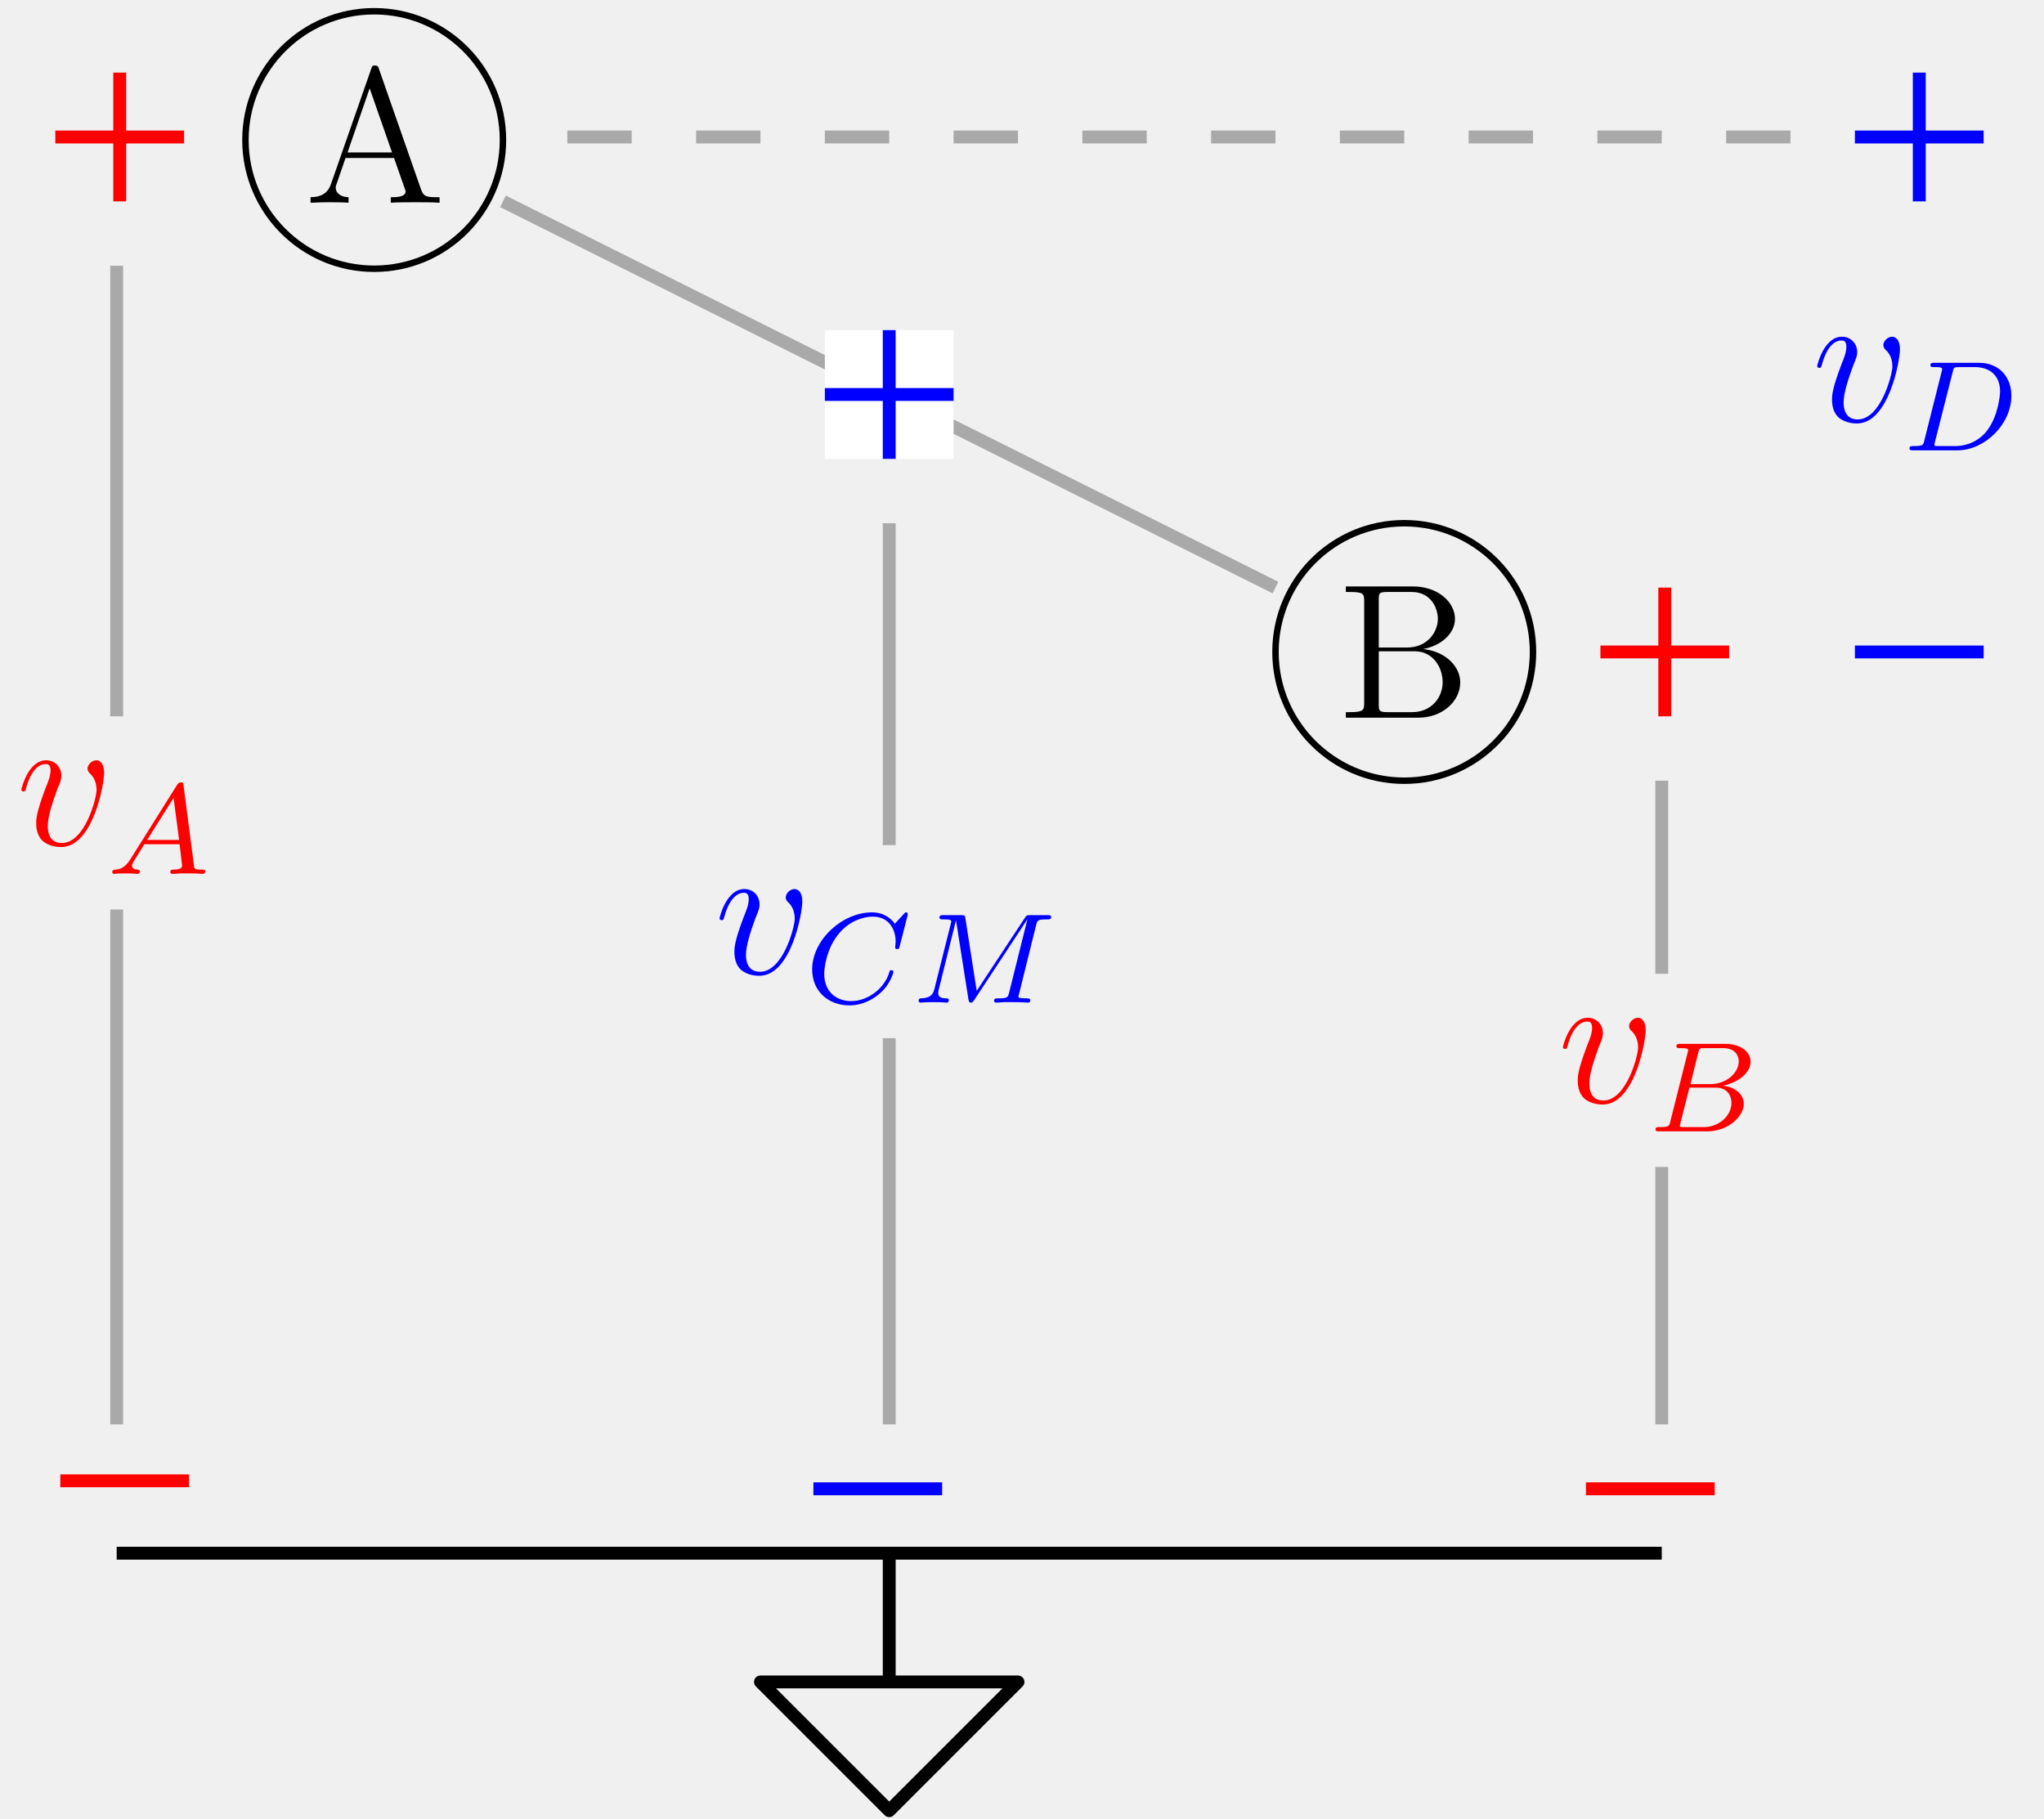
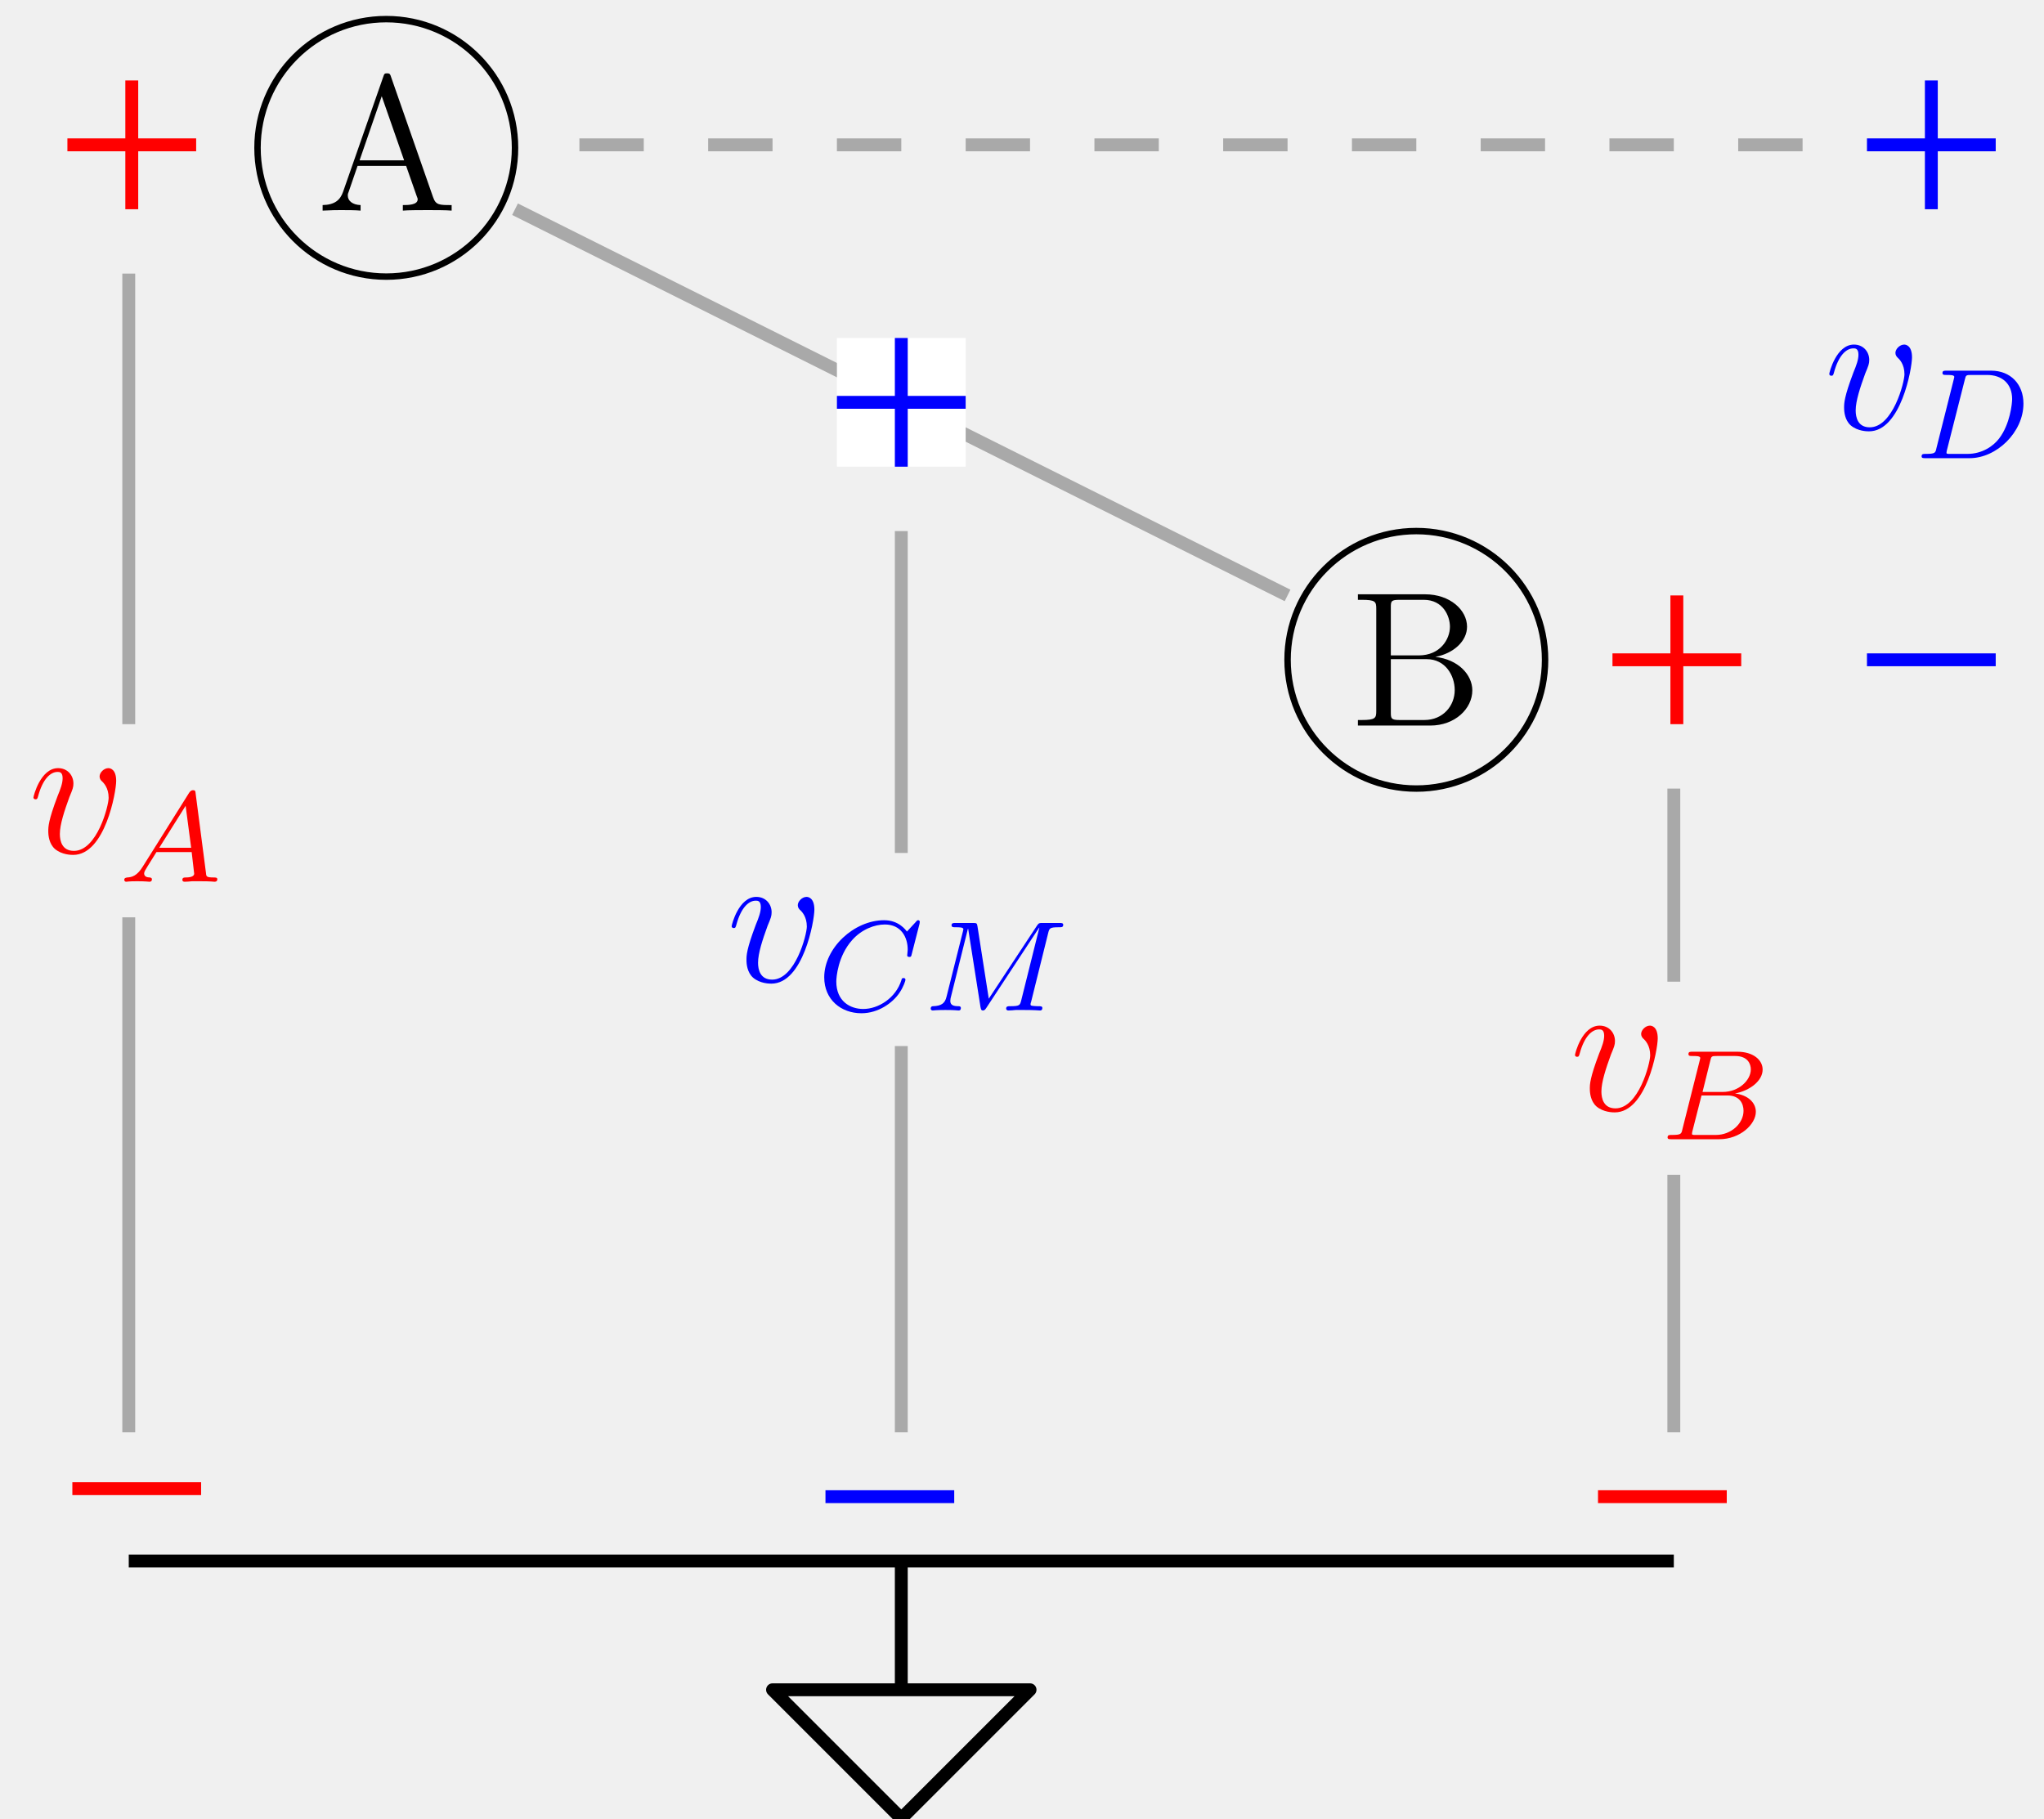
- <svg xmlns="http://www.w3.org/2000/svg" xmlns:xlink="http://www.w3.org/1999/xlink" width="127pt" height="113pt" viewBox="0 0 127 113" version="1.1">
-   <defs>
-     <g>
-       <symbol overflow="visible" id="glyph0-0">
-         <path style="stroke:none;" d="" />
-       </symbol>
-       <symbol overflow="visible" id="glyph0-1">
-         <path style="stroke:none;" d="M 5.469 -4.469 C 5.469 -5.219 5.078 -5.266 4.984 -5.266 C 4.703 -5.266 4.438 -4.984 4.438 -4.75 C 4.438 -4.609 4.516 -4.516 4.562 -4.469 C 4.688 -4.359 5 -4.047 5 -3.422 C 5 -2.922 4.281 -0.125 2.844 -0.125 C 2.109 -0.125 1.969 -0.734 1.969 -1.172 C 1.969 -1.766 2.25 -2.609 2.562 -3.469 C 2.766 -3.953 2.812 -4.078 2.812 -4.312 C 2.812 -4.812 2.453 -5.266 1.859 -5.266 C 0.766 -5.266 0.328 -3.531 0.328 -3.438 C 0.328 -3.391 0.375 -3.328 0.453 -3.328 C 0.562 -3.328 0.578 -3.375 0.625 -3.547 C 0.906 -4.578 1.375 -5.031 1.828 -5.031 C 1.938 -5.031 2.141 -5.031 2.141 -4.641 C 2.141 -4.328 2.016 -3.984 1.828 -3.531 C 1.25 -2 1.25 -1.625 1.25 -1.344 C 1.25 -1.078 1.297 -0.578 1.656 -0.25 C 2.094 0.125 2.688 0.125 2.797 0.125 C 4.781 0.125 5.469 -3.797 5.469 -4.469 Z M 5.469 -4.469 " />
-       </symbol>
-       <symbol overflow="visible" id="glyph1-0">
-         <path style="stroke:none;" d="" />
-       </symbol>
-       <symbol overflow="visible" id="glyph1-1">
-         <path style="stroke:none;" d="M 1.469 -0.953 C 1.109 -0.359 0.781 -0.281 0.5 -0.266 C 0.422 -0.25 0.312 -0.25 0.312 -0.109 C 0.312 -0.094 0.328 0 0.438 0 C 0.5 0 0.547 -0.031 1.109 -0.031 C 1.656 -0.031 1.828 0 1.875 0 C 1.906 0 2.031 0 2.031 -0.156 C 2.031 -0.25 1.922 -0.266 1.891 -0.266 C 1.719 -0.266 1.547 -0.328 1.547 -0.516 C 1.547 -0.625 1.625 -0.734 1.766 -0.969 L 2.312 -1.844 L 4.5 -1.844 L 4.656 -0.5 C 4.656 -0.375 4.516 -0.266 4.141 -0.266 C 4.031 -0.266 3.922 -0.266 3.922 -0.109 C 3.922 -0.109 3.922 0 4.062 0 C 4.141 0 4.438 -0.016 4.516 -0.031 L 5.016 -0.031 C 5.734 -0.031 5.859 0 5.922 0 C 5.953 0 6.094 0 6.094 -0.156 C 6.094 -0.266 5.984 -0.266 5.859 -0.266 C 5.422 -0.266 5.406 -0.328 5.391 -0.531 L 4.75 -5.453 C 4.734 -5.641 4.719 -5.688 4.594 -5.688 C 4.453 -5.688 4.406 -5.609 4.344 -5.531 Z M 2.484 -2.109 L 4.125 -4.719 L 4.469 -2.109 Z M 2.484 -2.109 " />
-       </symbol>
-       <symbol overflow="visible" id="glyph1-2">
-         <path style="stroke:none;" d="M 1.344 -0.625 C 1.281 -0.328 1.266 -0.266 0.672 -0.266 C 0.516 -0.266 0.422 -0.266 0.422 -0.109 C 0.422 0 0.531 0 0.656 0 L 3.625 0 C 4.938 0 5.906 -0.938 5.906 -1.703 C 5.906 -2.281 5.406 -2.75 4.609 -2.844 C 5.531 -3.016 6.328 -3.625 6.328 -4.328 C 6.328 -4.922 5.75 -5.438 4.75 -5.438 L 1.969 -5.438 C 1.828 -5.438 1.719 -5.438 1.719 -5.297 C 1.719 -5.172 1.812 -5.172 1.953 -5.172 C 2.219 -5.172 2.453 -5.172 2.453 -5.047 C 2.453 -5.016 2.438 -5.016 2.422 -4.906 Z M 2.594 -2.938 L 3.078 -4.891 C 3.141 -5.156 3.156 -5.172 3.484 -5.172 L 4.625 -5.172 C 5.406 -5.172 5.594 -4.672 5.594 -4.344 C 5.594 -3.672 4.859 -2.938 3.844 -2.938 Z M 2.047 -0.266 C 1.969 -0.281 1.938 -0.281 1.938 -0.328 C 1.938 -0.391 1.953 -0.469 1.969 -0.516 L 2.531 -2.719 L 4.156 -2.719 C 4.891 -2.719 5.141 -2.219 5.141 -1.766 C 5.141 -0.984 4.375 -0.266 3.422 -0.266 Z M 2.047 -0.266 " />
-       </symbol>
-       <symbol overflow="visible" id="glyph1-3">
-         <path style="stroke:none;" d="M 1.328 -0.625 C 1.266 -0.328 1.25 -0.266 0.656 -0.266 C 0.5 -0.266 0.406 -0.266 0.406 -0.109 C 0.406 0 0.516 0 0.641 0 L 3.391 0 C 5.062 0 6.734 -1.609 6.734 -3.391 C 6.734 -4.609 5.922 -5.438 4.734 -5.438 L 1.953 -5.438 C 1.812 -5.438 1.703 -5.438 1.703 -5.297 C 1.703 -5.172 1.797 -5.172 1.938 -5.172 C 2.203 -5.172 2.438 -5.172 2.438 -5.047 C 2.438 -5.016 2.422 -5.016 2.406 -4.906 Z M 3.094 -4.891 C 3.156 -5.156 3.172 -5.172 3.5 -5.172 L 4.469 -5.172 C 5.391 -5.172 6.031 -4.641 6.031 -3.672 C 6.031 -3.406 5.906 -2.109 5.219 -1.219 C 4.875 -0.766 4.188 -0.266 3.25 -0.266 L 2.062 -0.266 C 1.984 -0.281 1.953 -0.281 1.953 -0.328 C 1.953 -0.391 1.969 -0.469 1.984 -0.516 Z M 3.094 -4.891 " />
-       </symbol>
-       <symbol overflow="visible" id="glyph1-4">
-         <path style="stroke:none;" d="M 6.344 -5.391 C 6.344 -5.422 6.359 -5.469 6.359 -5.516 C 6.359 -5.562 6.312 -5.609 6.266 -5.609 C 6.203 -5.609 6.188 -5.594 6.125 -5.516 L 5.562 -4.906 C 5.484 -5 5.062 -5.609 4.141 -5.609 C 2.281 -5.609 0.422 -3.891 0.422 -2.062 C 0.422 -0.672 1.469 0.172 2.734 0.172 C 3.781 0.172 4.672 -0.469 5.094 -1.094 C 5.359 -1.484 5.469 -1.859 5.469 -1.906 C 5.469 -1.984 5.422 -2.016 5.344 -2.016 C 5.25 -2.016 5.234 -1.969 5.219 -1.891 C 4.875 -0.781 3.797 -0.094 2.844 -0.094 C 2.031 -0.094 1.172 -0.578 1.172 -1.797 C 1.172 -2.047 1.266 -3.375 2.156 -4.375 C 2.75 -5.047 3.562 -5.344 4.188 -5.344 C 5.203 -5.344 5.609 -4.547 5.609 -3.781 C 5.609 -3.672 5.578 -3.516 5.578 -3.422 C 5.578 -3.328 5.688 -3.328 5.719 -3.328 C 5.812 -3.328 5.828 -3.359 5.859 -3.5 Z M 6.344 -5.391 " />
-       </symbol>
-       <symbol overflow="visible" id="glyph1-5">
-         <path style="stroke:none;" d="M 7.734 -4.797 C 7.812 -5.109 7.828 -5.172 8.391 -5.172 C 8.578 -5.172 8.672 -5.172 8.672 -5.328 C 8.672 -5.438 8.562 -5.438 8.422 -5.438 L 7.391 -5.438 C 7.188 -5.438 7.156 -5.438 7.047 -5.281 L 4.047 -0.734 L 3.344 -5.234 C 3.312 -5.422 3.297 -5.438 3.062 -5.438 L 1.984 -5.438 C 1.844 -5.438 1.734 -5.438 1.734 -5.297 C 1.734 -5.172 1.844 -5.172 1.969 -5.172 C 2.234 -5.172 2.469 -5.172 2.469 -5.047 C 2.469 -5.016 2.453 -5.016 2.438 -4.906 L 1.422 -0.859 C 1.328 -0.453 1.109 -0.281 0.578 -0.266 C 0.531 -0.266 0.438 -0.25 0.438 -0.109 C 0.438 -0.062 0.484 0 0.562 0 C 0.594 0 0.766 -0.031 1.344 -0.031 C 1.969 -0.031 2.094 0 2.172 0 C 2.203 0 2.312 0 2.312 -0.156 C 2.312 -0.25 2.234 -0.266 2.172 -0.266 C 1.891 -0.266 1.656 -0.312 1.656 -0.594 C 1.656 -0.641 1.672 -0.75 1.672 -0.75 L 2.75 -5.078 L 2.766 -5.078 L 3.531 -0.219 C 3.562 -0.094 3.562 0 3.688 0 C 3.797 0 3.844 -0.094 3.891 -0.156 L 7.172 -5.141 L 7.188 -5.141 L 6.062 -0.625 C 5.984 -0.328 5.969 -0.266 5.375 -0.266 C 5.234 -0.266 5.125 -0.266 5.125 -0.109 C 5.125 -0.078 5.156 0 5.266 0 C 5.359 0 5.609 -0.016 5.719 -0.031 L 6.219 -0.031 C 6.969 -0.031 7.156 0 7.219 0 C 7.266 0 7.375 0 7.375 -0.156 C 7.375 -0.266 7.266 -0.266 7.125 -0.266 C 7.109 -0.266 6.969 -0.266 6.828 -0.281 C 6.656 -0.297 6.641 -0.312 6.641 -0.391 C 6.641 -0.438 6.656 -0.484 6.672 -0.516 Z M 7.734 -4.797 " />
-       </symbol>
-       <symbol overflow="visible" id="glyph2-0">
-         <path style="stroke:none;" d="" />
-       </symbol>
-       <symbol overflow="visible" id="glyph2-1">
-         <path style="stroke:none;" d="M 0.516 -8.156 L 0.516 -7.812 L 0.75 -7.812 C 1.609 -7.812 1.656 -7.703 1.656 -7.25 L 1.656 -0.906 C 1.656 -0.469 1.609 -0.344 0.75 -0.344 L 0.516 -0.344 L 0.516 0 L 5.016 0 C 6.547 0 7.625 -1.047 7.625 -2.188 C 7.625 -3.156 6.75 -4.109 5.328 -4.266 C 6.469 -4.484 7.297 -5.25 7.297 -6.141 C 7.297 -7.172 6.25 -8.156 4.688 -8.156 Z M 2.562 -4.359 L 2.562 -7.344 C 2.562 -7.734 2.578 -7.812 3.109 -7.812 L 4.609 -7.812 C 5.812 -7.812 6.234 -6.797 6.234 -6.141 C 6.234 -5.359 5.625 -4.359 4.297 -4.359 Z M 3.109 -0.344 C 2.578 -0.344 2.562 -0.438 2.562 -0.828 L 2.562 -4.125 L 4.797 -4.125 C 5.938 -4.125 6.531 -3.125 6.531 -2.203 C 6.531 -1.234 5.812 -0.344 4.641 -0.344 Z M 3.109 -0.344 " />
-       </symbol>
-       <symbol overflow="visible" id="glyph2-2">
-         <path style="stroke:none;" d="M 4.625 -8.312 C 4.578 -8.469 4.547 -8.531 4.391 -8.531 C 4.219 -8.531 4.203 -8.5 4.141 -8.312 L 1.641 -1.156 C 1.469 -0.672 1.141 -0.359 0.375 -0.344 L 0.375 0 C 1.094 -0.031 1.125 -0.031 1.516 -0.031 C 1.859 -0.031 2.422 -0.031 2.734 0 L 2.734 -0.344 C 2.234 -0.359 1.938 -0.609 1.938 -0.938 C 1.938 -1.016 1.938 -1.047 2 -1.188 L 2.547 -2.781 L 5.562 -2.781 L 6.219 -0.906 C 6.281 -0.766 6.281 -0.734 6.281 -0.703 C 6.281 -0.344 5.672 -0.344 5.359 -0.344 L 5.359 0 C 5.641 -0.031 6.594 -0.031 6.922 -0.031 C 7.25 -0.031 8.109 -0.031 8.391 0 L 8.391 -0.344 C 7.609 -0.344 7.406 -0.344 7.234 -0.844 Z M 4.047 -7.109 L 5.438 -3.125 L 2.672 -3.125 Z M 4.047 -7.109 " />
-       </symbol>
-     </g>
-   </defs>
-   <g id="surface1">
-     <path style="fill:none;stroke-width:0.8;stroke-linecap:butt;stroke-linejoin:round;stroke:rgb(0%,0%,0%);stroke-opacity:1;stroke-miterlimit:10;" d="M 240 624 L 240 616 L 248 616 L 240 608 L 232 616 L 240 616 " transform="matrix(1,0,0,-1,-184.75,720.512)" />
-     <path style="fill:none;stroke-width:0.8;stroke-linecap:butt;stroke-linejoin:round;stroke:rgb(0%,0%,0%);stroke-opacity:1;stroke-miterlimit:10;" d="M 192 624 L 288 624 " transform="matrix(1,0,0,-1,-184.75,720.512)" />
-     <path style="fill:none;stroke-width:0.8;stroke-linecap:butt;stroke-linejoin:round;stroke:rgb(100%,0%,0%);stroke-opacity:1;stroke-miterlimit:10;" d="M 192.188 716 L 192.188 708 " transform="matrix(1,0,0,-1,-184.75,720.512)" />
-     <path style="fill:none;stroke-width:0.8;stroke-linecap:butt;stroke-linejoin:round;stroke:rgb(100%,0%,0%);stroke-opacity:1;stroke-miterlimit:10;" d="M 188.188 712 L 196.188 712 " transform="matrix(1,0,0,-1,-184.75,720.512)" />
-     <path style="fill:none;stroke-width:0.8;stroke-linecap:butt;stroke-linejoin:round;stroke:rgb(100%,0%,0%);stroke-opacity:1;stroke-miterlimit:10;" d="M 188.496 628.496 L 196.496 628.496 " transform="matrix(1,0,0,-1,-184.75,720.512)" />
-     <path style="fill:none;stroke-width:0.8;stroke-linecap:butt;stroke-linejoin:round;stroke:rgb(0%,0%,100%);stroke-opacity:1;stroke-miterlimit:10;" d="M 235.289 628 L 243.289 628 " transform="matrix(1,0,0,-1,-184.75,720.512)" />
-     <g style="fill:rgb(100%,0%,0%);fill-opacity:1;">
-       <use xlink:href="#glyph0-1" x="1" y="52.509" />
-     </g>
-     <g style="fill:rgb(100%,0%,0%);fill-opacity:1;">
-       <use xlink:href="#glyph1-1" x="6.659" y="54.302" />
-     </g>
-     <g style="fill:rgb(100%,0%,0%);fill-opacity:1;">
-       <use xlink:href="#glyph0-1" x="96.781" y="68.509" />
-     </g>
-     <g style="fill:rgb(100%,0%,0%);fill-opacity:1;">
-       <use xlink:href="#glyph1-2" x="102.44" y="70.302" />
-     </g>
-     <g style="fill:rgb(0%,0%,100%);fill-opacity:1;">
-       <use xlink:href="#glyph0-1" x="112.58" y="26.189" />
-     </g>
-     <g style="fill:rgb(0%,0%,100%);fill-opacity:1;">
-       <use xlink:href="#glyph1-3" x="118.239" y="27.983" />
-     </g>
-     <g style="fill:rgb(0%,0%,100%);fill-opacity:1;">
-       <use xlink:href="#glyph0-1" x="44.381" y="60.509" />
-     </g>
-     <g style="fill:rgb(0%,0%,100%);fill-opacity:1;">
-       <use xlink:href="#glyph1-4" x="50.04" y="62.302" />
-       <use xlink:href="#glyph1-5" x="56.639" y="62.302" />
-     </g>
-     <path style="fill:none;stroke-width:0.8;stroke-linecap:butt;stroke-linejoin:round;stroke:rgb(0%,0%,100%);stroke-opacity:1;stroke-miterlimit:10;" d="M 304 716 L 304 708 " transform="matrix(1,0,0,-1,-184.75,720.512)" />
-     <path style="fill:none;stroke-width:0.8;stroke-linecap:butt;stroke-linejoin:round;stroke:rgb(0%,0%,100%);stroke-opacity:1;stroke-miterlimit:10;" d="M 300 712 L 308 712 " transform="matrix(1,0,0,-1,-184.75,720.512)" />
-     <path style="fill:none;stroke-width:0.8;stroke-linecap:butt;stroke-linejoin:round;stroke:rgb(0%,0%,100%);stroke-opacity:1;stroke-miterlimit:10;" d="M 300 680 L 308 680 " transform="matrix(1,0,0,-1,-184.75,720.512)" />
-     <g style="fill:rgb(0%,0%,0%);fill-opacity:1;">
-       <use xlink:href="#glyph2-1" x="83.105" y="44.596" />
-     </g>
-     <path style="fill:none;stroke-width:0.4;stroke-linecap:butt;stroke-linejoin:round;stroke:rgb(0%,0%,0%);stroke-opacity:1;stroke-miterlimit:10;" d="M 280 680 C 280 684.418 276.418 688 272 688 C 267.582 688 264 684.418 264 680 C 264 675.582 267.582 672 272 672 C 276.418 672 280 675.582 280 680 Z M 280 680 " transform="matrix(1,0,0,-1,-184.75,720.512)" />
-     <g style="fill:rgb(0%,0%,0%);fill-opacity:1;">
-       <use xlink:href="#glyph2-2" x="18.921" y="12.599" />
-     </g>
-     <path style="fill:none;stroke-width:0.4;stroke-linecap:butt;stroke-linejoin:round;stroke:rgb(0%,0%,0%);stroke-opacity:1;stroke-miterlimit:10;" d="M 216 711.813 C 216 716.231 212.418 719.813 208 719.813 C 203.582 719.813 200 716.231 200 711.813 C 200 707.395 203.582 703.813 208 703.813 C 212.418 703.813 216 707.395 216 711.813 Z M 216 711.813 " transform="matrix(1,0,0,-1,-184.75,720.512)" />
-     <path style="fill:none;stroke-width:0.8;stroke-linecap:butt;stroke-linejoin:round;stroke:rgb(66.3%,66.3%,66.3%);stroke-opacity:1;stroke-miterlimit:10;" d="M 216 708 L 264 684 " transform="matrix(1,0,0,-1,-184.75,720.512)" />
-     <path style="fill:none;stroke-width:0.8;stroke-linecap:butt;stroke-linejoin:round;stroke:rgb(100%,0%,0%);stroke-opacity:1;stroke-miterlimit:10;" d="M 288.188 684 L 288.188 676 " transform="matrix(1,0,0,-1,-184.75,720.512)" />
-     <path style="fill:none;stroke-width:0.8;stroke-linecap:butt;stroke-linejoin:round;stroke:rgb(100%,0%,0%);stroke-opacity:1;stroke-miterlimit:10;" d="M 284.188 680 L 292.188 680 " transform="matrix(1,0,0,-1,-184.75,720.512)" />
-     <path style="fill:none;stroke-width:0.8;stroke-linecap:butt;stroke-linejoin:round;stroke:rgb(100%,0%,0%);stroke-opacity:1;stroke-miterlimit:10;" d="M 283.289 628 L 291.289 628 " transform="matrix(1,0,0,-1,-184.75,720.512)" />
-     <path style=" stroke:none;fill-rule:evenodd;fill:rgb(100%,100%,100%);fill-opacity:1;" d="M 51.25 20.512 L 51.25 28.512 L 59.25 28.512 L 59.25 20.512 Z M 51.25 20.512 " />
-     <path style="fill:none;stroke-width:0.8;stroke-linecap:butt;stroke-linejoin:round;stroke:rgb(0%,0%,100%);stroke-opacity:1;stroke-miterlimit:10;" d="M 240 700 L 240 692 " transform="matrix(1,0,0,-1,-184.75,720.512)" />
-     <path style="fill:none;stroke-width:0.8;stroke-linecap:butt;stroke-linejoin:round;stroke:rgb(0%,0%,100%);stroke-opacity:1;stroke-miterlimit:10;" d="M 236 696 L 244 696 " transform="matrix(1,0,0,-1,-184.75,720.512)" />
-     <path style="fill:none;stroke-width:0.8;stroke-linecap:butt;stroke-linejoin:round;stroke:rgb(66.3%,66.3%,66.3%);stroke-opacity:1;stroke-miterlimit:10;" d="M 192 704 L 192 676 " transform="matrix(1,0,0,-1,-184.75,720.512)" />
-     <path style="fill:none;stroke-width:0.8;stroke-linecap:butt;stroke-linejoin:round;stroke:rgb(66.3%,66.3%,66.3%);stroke-opacity:1;stroke-miterlimit:10;" d="M 192 664 L 192 632 " transform="matrix(1,0,0,-1,-184.75,720.512)" />
-     <path style="fill:none;stroke-width:0.8;stroke-linecap:butt;stroke-linejoin:round;stroke:rgb(66.3%,66.3%,66.3%);stroke-opacity:1;stroke-miterlimit:10;" d="M 240 656 L 240 632 " transform="matrix(1,0,0,-1,-184.75,720.512)" />
-     <path style="fill:none;stroke-width:0.8;stroke-linecap:butt;stroke-linejoin:round;stroke:rgb(66.3%,66.3%,66.3%);stroke-opacity:1;stroke-miterlimit:10;" d="M 240 668 L 240 688 " transform="matrix(1,0,0,-1,-184.75,720.512)" />
-     <path style="fill:none;stroke-width:0.8;stroke-linecap:butt;stroke-linejoin:round;stroke:rgb(66.3%,66.3%,66.3%);stroke-opacity:1;stroke-miterlimit:10;" d="M 288 672 L 288 660 " transform="matrix(1,0,0,-1,-184.75,720.512)" />
-     <path style="fill:none;stroke-width:0.8;stroke-linecap:butt;stroke-linejoin:round;stroke:rgb(66.3%,66.3%,66.3%);stroke-opacity:1;stroke-miterlimit:10;" d="M 288 648 L 288 632 " transform="matrix(1,0,0,-1,-184.75,720.512)" />
-     <path style="fill:none;stroke-width:0.8;stroke-linecap:butt;stroke-linejoin:round;stroke:rgb(66.3%,66.3%,66.3%);stroke-opacity:1;stroke-dasharray:4;stroke-miterlimit:10;" d="M 220 712 L 296 712 " transform="matrix(1,0,0,-1,-184.75,720.512)" />
-   </g>
+ <svg xmlns="http://www.w3.org/2000/svg" xmlns:ns1="https://github.com/RazrFalcon/usvg" width="264.583" height="235.417" viewBox="0 0 127 113" ns1:version="0.8.0">
+   <defs />
+   <path fill="none" stroke="#000000" stroke-miterlimit="10" stroke-width="0.8" stroke-linejoin="round" transform="matrix(1 0 0 -1 -184 721)" d="M 240 624 L 240 616 L 248 616 L 240 608 L 232 616 L 240 616" />
+   <path fill="none" stroke="#000000" stroke-miterlimit="10" stroke-width="0.8" stroke-linejoin="round" transform="matrix(1 0 0 -1 -184 721)" d="M 192 624 L 288 624" />
+   <path fill="none" stroke="#ff0000" stroke-miterlimit="10" stroke-width="0.8" stroke-linejoin="round" transform="matrix(1 0 0 -1 -184 721)" d="M 192.188 716 L 192.188 708" />
+   <path fill="none" stroke="#ff0000" stroke-miterlimit="10" stroke-width="0.8" stroke-linejoin="round" transform="matrix(1 0 0 -1 -184 721)" d="M 188.188 712 L 196.188 712" />
+   <path fill="none" stroke="#ff0000" stroke-miterlimit="10" stroke-width="0.8" stroke-linejoin="round" transform="matrix(1 0 0 -1 -184 721)" d="M 188.496 628.496 L 196.496 628.496" />
+   <path fill="none" stroke="#0000ff" stroke-miterlimit="10" stroke-width="0.8" stroke-linejoin="round" transform="matrix(1 0 0 -1 -184 721)" d="M 235.289 628 L 243.289 628" />
+   <path fill="#ff0000" transform="matrix(1 0 0 1 1.75 52.997)" d="M 5.469 -4.469 C 5.469 -5.219 5.078 -5.266 4.984 -5.266 C 4.703 -5.266 4.438 -4.984 4.438 -4.75 C 4.438 -4.609 4.516 -4.516 4.562 -4.469 C 4.688 -4.359 5 -4.047 5 -3.422 C 5 -2.922 4.281 -0.125 2.844 -0.125 C 2.109 -0.125 1.969 -0.734 1.969 -1.172 C 1.969 -1.766 2.25 -2.609 2.562 -3.469 C 2.766 -3.953 2.812 -4.078 2.812 -4.312 C 2.812 -4.812 2.453 -5.266 1.859 -5.266 C 0.766 -5.266 0.328 -3.531 0.328 -3.438 C 0.328 -3.391 0.375 -3.328 0.453 -3.328 C 0.562 -3.328 0.578 -3.375 0.625 -3.547 C 0.906 -4.578 1.375 -5.031 1.828 -5.031 C 1.938 -5.031 2.141 -5.031 2.141 -4.641 C 2.141 -4.328 2.016 -3.984 1.828 -3.531 C 1.25 -2 1.25 -1.625 1.25 -1.344 C 1.25 -1.078 1.297 -0.578 1.656 -0.25 C 2.094 0.125 2.688 0.125 2.797 0.125 C 4.781 0.125 5.469 -3.797 5.469 -4.469 Z M 5.469 -4.469" />
+   <path fill="#ff0000" transform="matrix(1 0 0 1 7.409 54.79)" d="M 1.469 -0.953 C 1.109 -0.359 0.781 -0.281 0.5 -0.266 C 0.422 -0.25 0.312 -0.25 0.312 -0.109 C 0.312 -0.094 0.328 0 0.438 0 C 0.5 0 0.547 -0.031 1.109 -0.031 C 1.656 -0.031 1.828 0 1.875 0 C 1.906 0 2.031 0 2.031 -0.156 C 2.031 -0.25 1.922 -0.266 1.891 -0.266 C 1.719 -0.266 1.547 -0.328 1.547 -0.516 C 1.547 -0.625 1.625 -0.734 1.766 -0.969 L 2.312 -1.844 L 4.5 -1.844 L 4.656 -0.5 C 4.656 -0.375 4.516 -0.266 4.141 -0.266 C 4.031 -0.266 3.922 -0.266 3.922 -0.109 C 3.922 -0.109 3.922 0 4.062 0 C 4.141 0 4.438 -0.016 4.516 -0.031 L 5.016 -0.031 C 5.734 -0.031 5.859 0 5.922 0 C 5.953 0 6.094 0 6.094 -0.156 C 6.094 -0.266 5.984 -0.266 5.859 -0.266 C 5.422 -0.266 5.406 -0.328 5.391 -0.531 L 4.75 -5.453 C 4.734 -5.641 4.719 -5.688 4.594 -5.688 C 4.453 -5.688 4.406 -5.609 4.344 -5.531 Z M 2.484 -2.109 L 4.125 -4.719 L 4.469 -2.109 Z M 2.484 -2.109" />
+   <path fill="#ff0000" transform="matrix(1 0 0 1 97.531 68.997)" d="M 5.469 -4.469 C 5.469 -5.219 5.078 -5.266 4.984 -5.266 C 4.703 -5.266 4.438 -4.984 4.438 -4.75 C 4.438 -4.609 4.516 -4.516 4.562 -4.469 C 4.688 -4.359 5 -4.047 5 -3.422 C 5 -2.922 4.281 -0.125 2.844 -0.125 C 2.109 -0.125 1.969 -0.734 1.969 -1.172 C 1.969 -1.766 2.25 -2.609 2.562 -3.469 C 2.766 -3.953 2.812 -4.078 2.812 -4.312 C 2.812 -4.812 2.453 -5.266 1.859 -5.266 C 0.766 -5.266 0.328 -3.531 0.328 -3.438 C 0.328 -3.391 0.375 -3.328 0.453 -3.328 C 0.562 -3.328 0.578 -3.375 0.625 -3.547 C 0.906 -4.578 1.375 -5.031 1.828 -5.031 C 1.938 -5.031 2.141 -5.031 2.141 -4.641 C 2.141 -4.328 2.016 -3.984 1.828 -3.531 C 1.25 -2 1.25 -1.625 1.25 -1.344 C 1.25 -1.078 1.297 -0.578 1.656 -0.25 C 2.094 0.125 2.688 0.125 2.797 0.125 C 4.781 0.125 5.469 -3.797 5.469 -4.469 Z M 5.469 -4.469" />
+   <path fill="#ff0000" transform="matrix(1 0 0 1 103.19 70.79)" d="M 1.344 -0.625 C 1.281 -0.328 1.266 -0.266 0.672 -0.266 C 0.516 -0.266 0.422 -0.266 0.422 -0.109 C 0.422 0 0.531 0 0.656 0 L 3.625 0 C 4.938 0 5.906 -0.938 5.906 -1.703 C 5.906 -2.281 5.406 -2.75 4.609 -2.844 C 5.531 -3.016 6.328 -3.625 6.328 -4.328 C 6.328 -4.922 5.75 -5.438 4.75 -5.438 L 1.969 -5.438 C 1.828 -5.438 1.719 -5.438 1.719 -5.297 C 1.719 -5.172 1.812 -5.172 1.953 -5.172 C 2.219 -5.172 2.453 -5.172 2.453 -5.047 C 2.453 -5.016 2.438 -5.016 2.422 -4.906 Z M 2.594 -2.938 L 3.078 -4.891 C 3.141 -5.156 3.156 -5.172 3.484 -5.172 L 4.625 -5.172 C 5.406 -5.172 5.594 -4.672 5.594 -4.344 C 5.594 -3.672 4.859 -2.938 3.844 -2.938 Z M 2.047 -0.266 C 1.969 -0.281 1.938 -0.281 1.938 -0.328 C 1.938 -0.391 1.953 -0.469 1.969 -0.516 L 2.531 -2.719 L 4.156 -2.719 C 4.891 -2.719 5.141 -2.219 5.141 -1.766 C 5.141 -0.984 4.375 -0.266 3.422 -0.266 Z M 2.047 -0.266" />
+   <path fill="#0000ff" transform="matrix(1 0 0 1 113.33 26.6775)" d="M 5.469 -4.469 C 5.469 -5.219 5.078 -5.266 4.984 -5.266 C 4.703 -5.266 4.438 -4.984 4.438 -4.75 C 4.438 -4.609 4.516 -4.516 4.562 -4.469 C 4.688 -4.359 5 -4.047 5 -3.422 C 5 -2.922 4.281 -0.125 2.844 -0.125 C 2.109 -0.125 1.969 -0.734 1.969 -1.172 C 1.969 -1.766 2.25 -2.609 2.562 -3.469 C 2.766 -3.953 2.812 -4.078 2.812 -4.312 C 2.812 -4.812 2.453 -5.266 1.859 -5.266 C 0.766 -5.266 0.328 -3.531 0.328 -3.438 C 0.328 -3.391 0.375 -3.328 0.453 -3.328 C 0.562 -3.328 0.578 -3.375 0.625 -3.547 C 0.906 -4.578 1.375 -5.031 1.828 -5.031 C 1.938 -5.031 2.141 -5.031 2.141 -4.641 C 2.141 -4.328 2.016 -3.984 1.828 -3.531 C 1.25 -2 1.25 -1.625 1.25 -1.344 C 1.25 -1.078 1.297 -0.578 1.656 -0.25 C 2.094 0.125 2.688 0.125 2.797 0.125 C 4.781 0.125 5.469 -3.797 5.469 -4.469 Z M 5.469 -4.469" />
+   <path fill="#0000ff" transform="matrix(1 0 0 1 118.989 28.4705)" d="M 1.328 -0.625 C 1.266 -0.328 1.25 -0.266 0.656 -0.266 C 0.5 -0.266 0.406 -0.266 0.406 -0.109 C 0.406 0 0.516 0 0.641 0 L 3.391 0 C 5.062 0 6.734 -1.609 6.734 -3.391 C 6.734 -4.609 5.922 -5.438 4.734 -5.438 L 1.953 -5.438 C 1.812 -5.438 1.703 -5.438 1.703 -5.297 C 1.703 -5.172 1.797 -5.172 1.938 -5.172 C 2.203 -5.172 2.438 -5.172 2.438 -5.047 C 2.438 -5.016 2.422 -5.016 2.406 -4.906 Z M 3.094 -4.891 C 3.156 -5.156 3.172 -5.172 3.5 -5.172 L 4.469 -5.172 C 5.391 -5.172 6.031 -4.641 6.031 -3.672 C 6.031 -3.406 5.906 -2.109 5.219 -1.219 C 4.875 -0.766 4.188 -0.266 3.25 -0.266 L 2.062 -0.266 C 1.984 -0.281 1.953 -0.281 1.953 -0.328 C 1.953 -0.391 1.969 -0.469 1.984 -0.516 Z M 3.094 -4.891" />
+   <path fill="#0000ff" transform="matrix(1 0 0 1 45.131 60.997)" d="M 5.469 -4.469 C 5.469 -5.219 5.078 -5.266 4.984 -5.266 C 4.703 -5.266 4.438 -4.984 4.438 -4.75 C 4.438 -4.609 4.516 -4.516 4.562 -4.469 C 4.688 -4.359 5 -4.047 5 -3.422 C 5 -2.922 4.281 -0.125 2.844 -0.125 C 2.109 -0.125 1.969 -0.734 1.969 -1.172 C 1.969 -1.766 2.25 -2.609 2.562 -3.469 C 2.766 -3.953 2.812 -4.078 2.812 -4.312 C 2.812 -4.812 2.453 -5.266 1.859 -5.266 C 0.766 -5.266 0.328 -3.531 0.328 -3.438 C 0.328 -3.391 0.375 -3.328 0.453 -3.328 C 0.562 -3.328 0.578 -3.375 0.625 -3.547 C 0.906 -4.578 1.375 -5.031 1.828 -5.031 C 1.938 -5.031 2.141 -5.031 2.141 -4.641 C 2.141 -4.328 2.016 -3.984 1.828 -3.531 C 1.25 -2 1.25 -1.625 1.25 -1.344 C 1.25 -1.078 1.297 -0.578 1.656 -0.25 C 2.094 0.125 2.688 0.125 2.797 0.125 C 4.781 0.125 5.469 -3.797 5.469 -4.469 Z M 5.469 -4.469" />
+   <path fill="#0000ff" transform="matrix(1 0 0 1 50.79 62.79)" d="M 6.344 -5.391 C 6.344 -5.422 6.359 -5.469 6.359 -5.516 C 6.359 -5.562 6.312 -5.609 6.266 -5.609 C 6.203 -5.609 6.188 -5.594 6.125 -5.516 L 5.562 -4.906 C 5.484 -5 5.062 -5.609 4.141 -5.609 C 2.281 -5.609 0.422 -3.891 0.422 -2.062 C 0.422 -0.672 1.469 0.172 2.734 0.172 C 3.781 0.172 4.672 -0.469 5.094 -1.094 C 5.359 -1.484 5.469 -1.859 5.469 -1.906 C 5.469 -1.984 5.422 -2.016 5.344 -2.016 C 5.25 -2.016 5.234 -1.969 5.219 -1.891 C 4.875 -0.781 3.797 -0.094 2.844 -0.094 C 2.031 -0.094 1.172 -0.578 1.172 -1.797 C 1.172 -2.047 1.266 -3.375 2.156 -4.375 C 2.75 -5.047 3.562 -5.344 4.188 -5.344 C 5.203 -5.344 5.609 -4.547 5.609 -3.781 C 5.609 -3.672 5.578 -3.516 5.578 -3.422 C 5.578 -3.328 5.688 -3.328 5.719 -3.328 C 5.812 -3.328 5.828 -3.359 5.859 -3.5 Z M 6.344 -5.391" />
+   <path fill="#0000ff" transform="matrix(1 0 0 1 57.38924 62.79)" d="M 7.734 -4.797 C 7.812 -5.109 7.828 -5.172 8.391 -5.172 C 8.578 -5.172 8.672 -5.172 8.672 -5.328 C 8.672 -5.438 8.562 -5.438 8.422 -5.438 L 7.391 -5.438 C 7.188 -5.438 7.156 -5.438 7.047 -5.281 L 4.047 -0.734 L 3.344 -5.234 C 3.312 -5.422 3.297 -5.438 3.062 -5.438 L 1.984 -5.438 C 1.844 -5.438 1.734 -5.438 1.734 -5.297 C 1.734 -5.172 1.844 -5.172 1.969 -5.172 C 2.234 -5.172 2.469 -5.172 2.469 -5.047 C 2.469 -5.016 2.453 -5.016 2.438 -4.906 L 1.422 -0.859 C 1.328 -0.453 1.109 -0.281 0.578 -0.266 C 0.531 -0.266 0.438 -0.25 0.438 -0.109 C 0.438 -0.062 0.484 0 0.562 0 C 0.594 0 0.766 -0.031 1.344 -0.031 C 1.969 -0.031 2.094 0 2.172 0 C 2.203 0 2.312 0 2.312 -0.156 C 2.312 -0.25 2.234 -0.266 2.172 -0.266 C 1.891 -0.266 1.656 -0.312 1.656 -0.594 C 1.656 -0.641 1.672 -0.75 1.672 -0.75 L 2.75 -5.078 L 2.766 -5.078 L 3.531 -0.219 C 3.562 -0.094 3.562 0 3.688 0 C 3.797 0 3.844 -0.094 3.891 -0.156 L 7.172 -5.141 L 7.188 -5.141 L 6.062 -0.625 C 5.984 -0.328 5.969 -0.266 5.375 -0.266 C 5.234 -0.266 5.125 -0.266 5.125 -0.109 C 5.125 -0.078 5.156 0 5.266 0 C 5.359 0 5.609 -0.016 5.719 -0.031 L 6.219 -0.031 C 6.969 -0.031 7.156 0 7.219 0 C 7.266 0 7.375 0 7.375 -0.156 C 7.375 -0.266 7.266 -0.266 7.125 -0.266 C 7.109 -0.266 6.969 -0.266 6.828 -0.281 C 6.656 -0.297 6.641 -0.312 6.641 -0.391 C 6.641 -0.438 6.656 -0.484 6.672 -0.516 Z M 7.734 -4.797" />
+   <path fill="none" stroke="#0000ff" stroke-miterlimit="10" stroke-width="0.8" stroke-linejoin="round" transform="matrix(1 0 0 -1 -184 721)" d="M 304 716 L 304 708" />
+   <path fill="none" stroke="#0000ff" stroke-miterlimit="10" stroke-width="0.8" stroke-linejoin="round" transform="matrix(1 0 0 -1 -184 721)" d="M 300 712 L 308 712" />
+   <path fill="none" stroke="#0000ff" stroke-miterlimit="10" stroke-width="0.8" stroke-linejoin="round" transform="matrix(1 0 0 -1 -184 721)" d="M 300 680 L 308 680" />
+   <path transform="matrix(1 0 0 1 83.855 45.0845)" d="M 0.516 -8.156 L 0.516 -7.812 L 0.75 -7.812 C 1.609 -7.812 1.656 -7.703 1.656 -7.25 L 1.656 -0.906 C 1.656 -0.469 1.609 -0.344 0.75 -0.344 L 0.516 -0.344 L 0.516 0 L 5.016 0 C 6.547 0 7.625 -1.047 7.625 -2.188 C 7.625 -3.156 6.75 -4.109 5.328 -4.266 C 6.469 -4.484 7.297 -5.25 7.297 -6.141 C 7.297 -7.172 6.25 -8.156 4.688 -8.156 Z M 2.562 -4.359 L 2.562 -7.344 C 2.562 -7.734 2.578 -7.812 3.109 -7.812 L 4.609 -7.812 C 5.812 -7.812 6.234 -6.797 6.234 -6.141 C 6.234 -5.359 5.625 -4.359 4.297 -4.359 Z M 3.109 -0.344 C 2.578 -0.344 2.562 -0.438 2.562 -0.828 L 2.562 -4.125 L 4.797 -4.125 C 5.938 -4.125 6.531 -3.125 6.531 -2.203 C 6.531 -1.234 5.812 -0.344 4.641 -0.344 Z M 3.109 -0.344" />
+   <path fill="none" stroke="#000000" stroke-miterlimit="10" stroke-width="0.4" stroke-linejoin="round" transform="matrix(1 0 0 -1 -184 721)" d="M 280 680 C 280 684.418 276.418 688 272 688 C 267.582 688 264 684.418 264 680 C 264 675.582 267.582 672 272 672 C 276.418 672 280 675.582 280 680 Z M 280 680" />
+   <path transform="matrix(1 0 0 1 19.6707 13.08673)" d="M 4.625 -8.312 C 4.578 -8.469 4.547 -8.531 4.391 -8.531 C 4.219 -8.531 4.203 -8.5 4.141 -8.312 L 1.641 -1.156 C 1.469 -0.672 1.141 -0.359 0.375 -0.344 L 0.375 0 C 1.094 -0.031 1.125 -0.031 1.516 -0.031 C 1.859 -0.031 2.422 -0.031 2.734 0 L 2.734 -0.344 C 2.234 -0.359 1.938 -0.609 1.938 -0.938 C 1.938 -1.016 1.938 -1.047 2 -1.188 L 2.547 -2.781 L 5.562 -2.781 L 6.219 -0.906 C 6.281 -0.766 6.281 -0.734 6.281 -0.703 C 6.281 -0.344 5.672 -0.344 5.359 -0.344 L 5.359 0 C 5.641 -0.031 6.594 -0.031 6.922 -0.031 C 7.25 -0.031 8.109 -0.031 8.391 0 L 8.391 -0.344 C 7.609 -0.344 7.406 -0.344 7.234 -0.844 Z M 4.047 -7.109 L 5.438 -3.125 L 2.672 -3.125 Z M 4.047 -7.109" />
+   <path fill="none" stroke="#000000" stroke-miterlimit="10" stroke-width="0.4" stroke-linejoin="round" transform="matrix(1 0 0 -1 -184 721)" d="M 216 711.812 C 216 716.23 212.418 719.812 208 719.812 C 203.582 719.812 200 716.23 200 711.812 C 200 707.395 203.582 703.812 208 703.812 C 212.418 703.812 216 707.395 216 711.812 Z M 216 711.812" />
+   <path fill="none" stroke="#a9a9a9" stroke-miterlimit="10" stroke-width="0.8" stroke-linejoin="round" transform="matrix(1 0 0 -1 -184 721)" d="M 216 708 L 264 684" />
+   <path fill="none" stroke="#ff0000" stroke-miterlimit="10" stroke-width="0.8" stroke-linejoin="round" transform="matrix(1 0 0 -1 -184 721)" d="M 288.188 684 L 288.188 676" />
+   <path fill="none" stroke="#ff0000" stroke-miterlimit="10" stroke-width="0.8" stroke-linejoin="round" transform="matrix(1 0 0 -1 -184 721)" d="M 284.188 680 L 292.188 680" />
+   <path fill="none" stroke="#ff0000" stroke-miterlimit="10" stroke-width="0.8" stroke-linejoin="round" transform="matrix(1 0 0 -1 -184 721)" d="M 283.289 628 L 291.289 628" />
+   <path fill="#ffffff" fill-rule="evenodd" d="M 52 21 L 52 29 L 60 29 L 60 21 Z M 52 21" />
+   <path fill="none" stroke="#0000ff" stroke-miterlimit="10" stroke-width="0.8" stroke-linejoin="round" transform="matrix(1 0 0 -1 -184 721)" d="M 240 700 L 240 692" />
+   <path fill="none" stroke="#0000ff" stroke-miterlimit="10" stroke-width="0.8" stroke-linejoin="round" transform="matrix(1 0 0 -1 -184 721)" d="M 236 696 L 244 696" />
+   <path fill="none" stroke="#a9a9a9" stroke-miterlimit="10" stroke-width="0.8" stroke-linejoin="round" transform="matrix(1 0 0 -1 -184 721)" d="M 192 704 L 192 676" />
+   <path fill="none" stroke="#a9a9a9" stroke-miterlimit="10" stroke-width="0.8" stroke-linejoin="round" transform="matrix(1 0 0 -1 -184 721)" d="M 192 664 L 192 632" />
+   <path fill="none" stroke="#a9a9a9" stroke-miterlimit="10" stroke-width="0.8" stroke-linejoin="round" transform="matrix(1 0 0 -1 -184 721)" d="M 240 656 L 240 632" />
+   <path fill="none" stroke="#a9a9a9" stroke-miterlimit="10" stroke-width="0.8" stroke-linejoin="round" transform="matrix(1 0 0 -1 -184 721)" d="M 240 668 L 240 688" />
+   <path fill="none" stroke="#a9a9a9" stroke-miterlimit="10" stroke-width="0.8" stroke-linejoin="round" transform="matrix(1 0 0 -1 -184 721)" d="M 288 672 L 288 660" />
+   <path fill="none" stroke="#a9a9a9" stroke-miterlimit="10" stroke-width="0.8" stroke-linejoin="round" transform="matrix(1 0 0 -1 -184 721)" d="M 288 648 L 288 632" />
+   <path fill="none" stroke="#a9a9a9" stroke-miterlimit="10" stroke-width="0.8" stroke-linejoin="round" stroke-dasharray="4 4" transform="matrix(1 0 0 -1 -184 721)" d="M 220 712 L 296 712" />
</svg>
